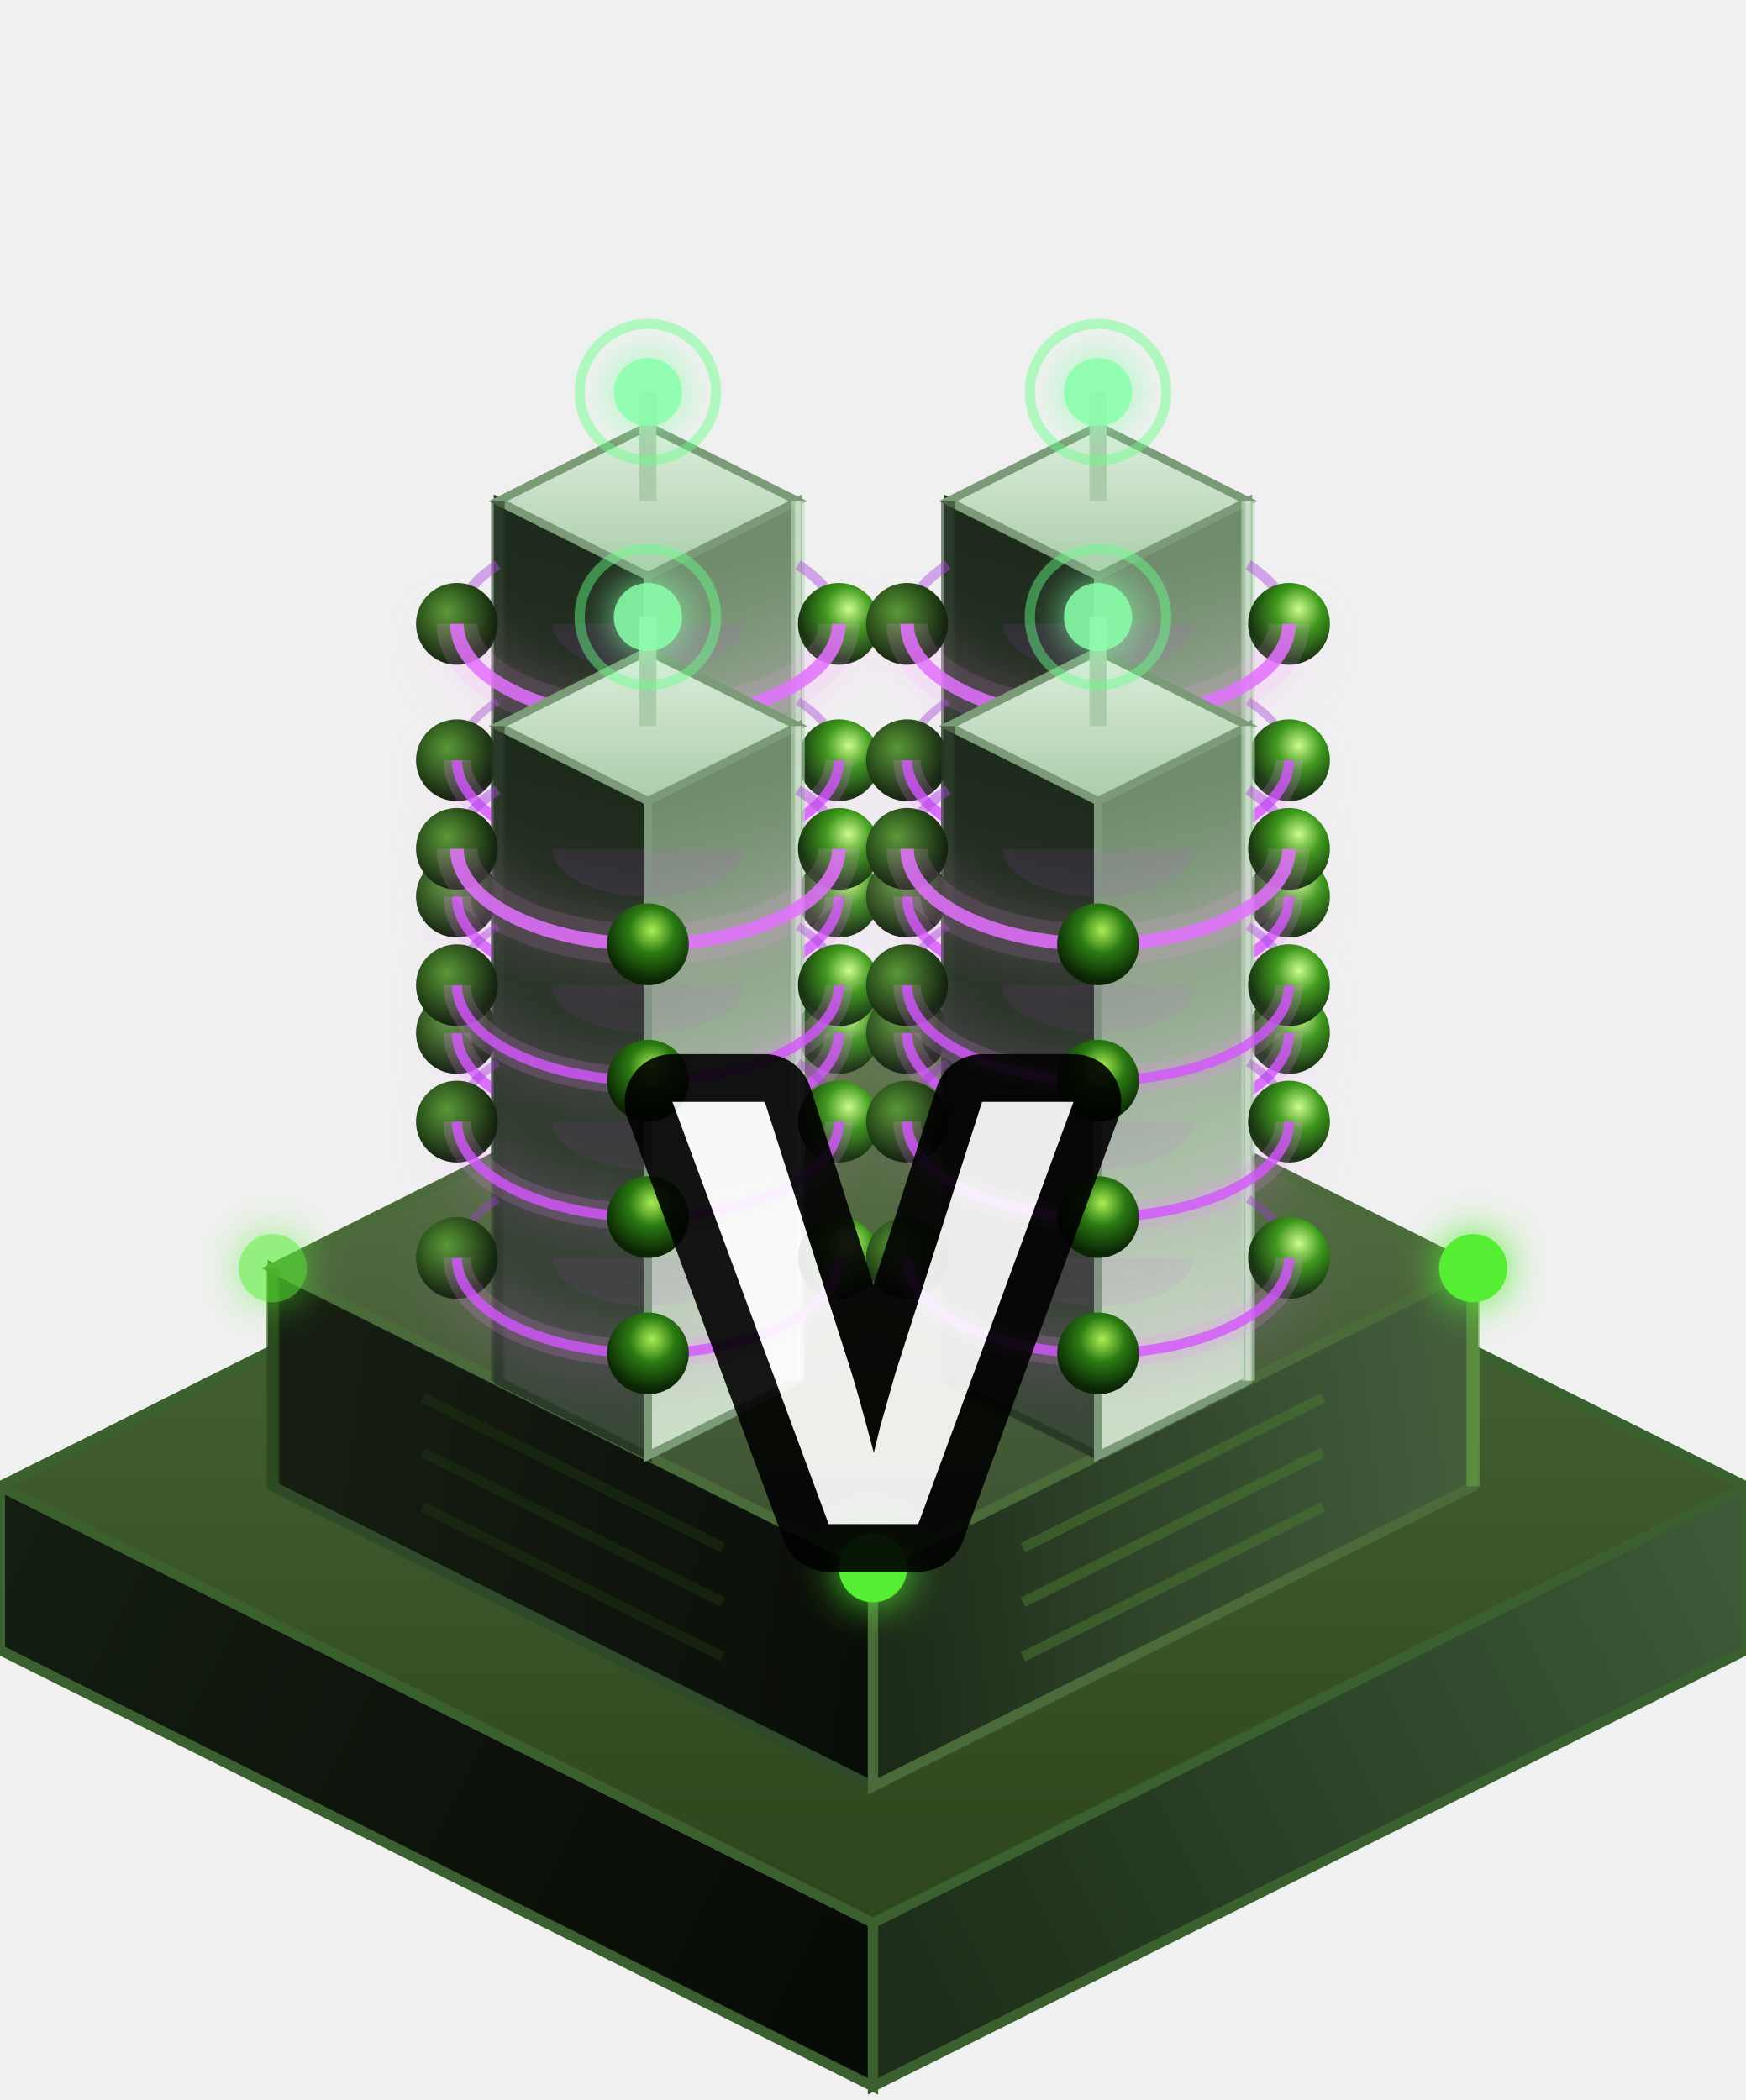
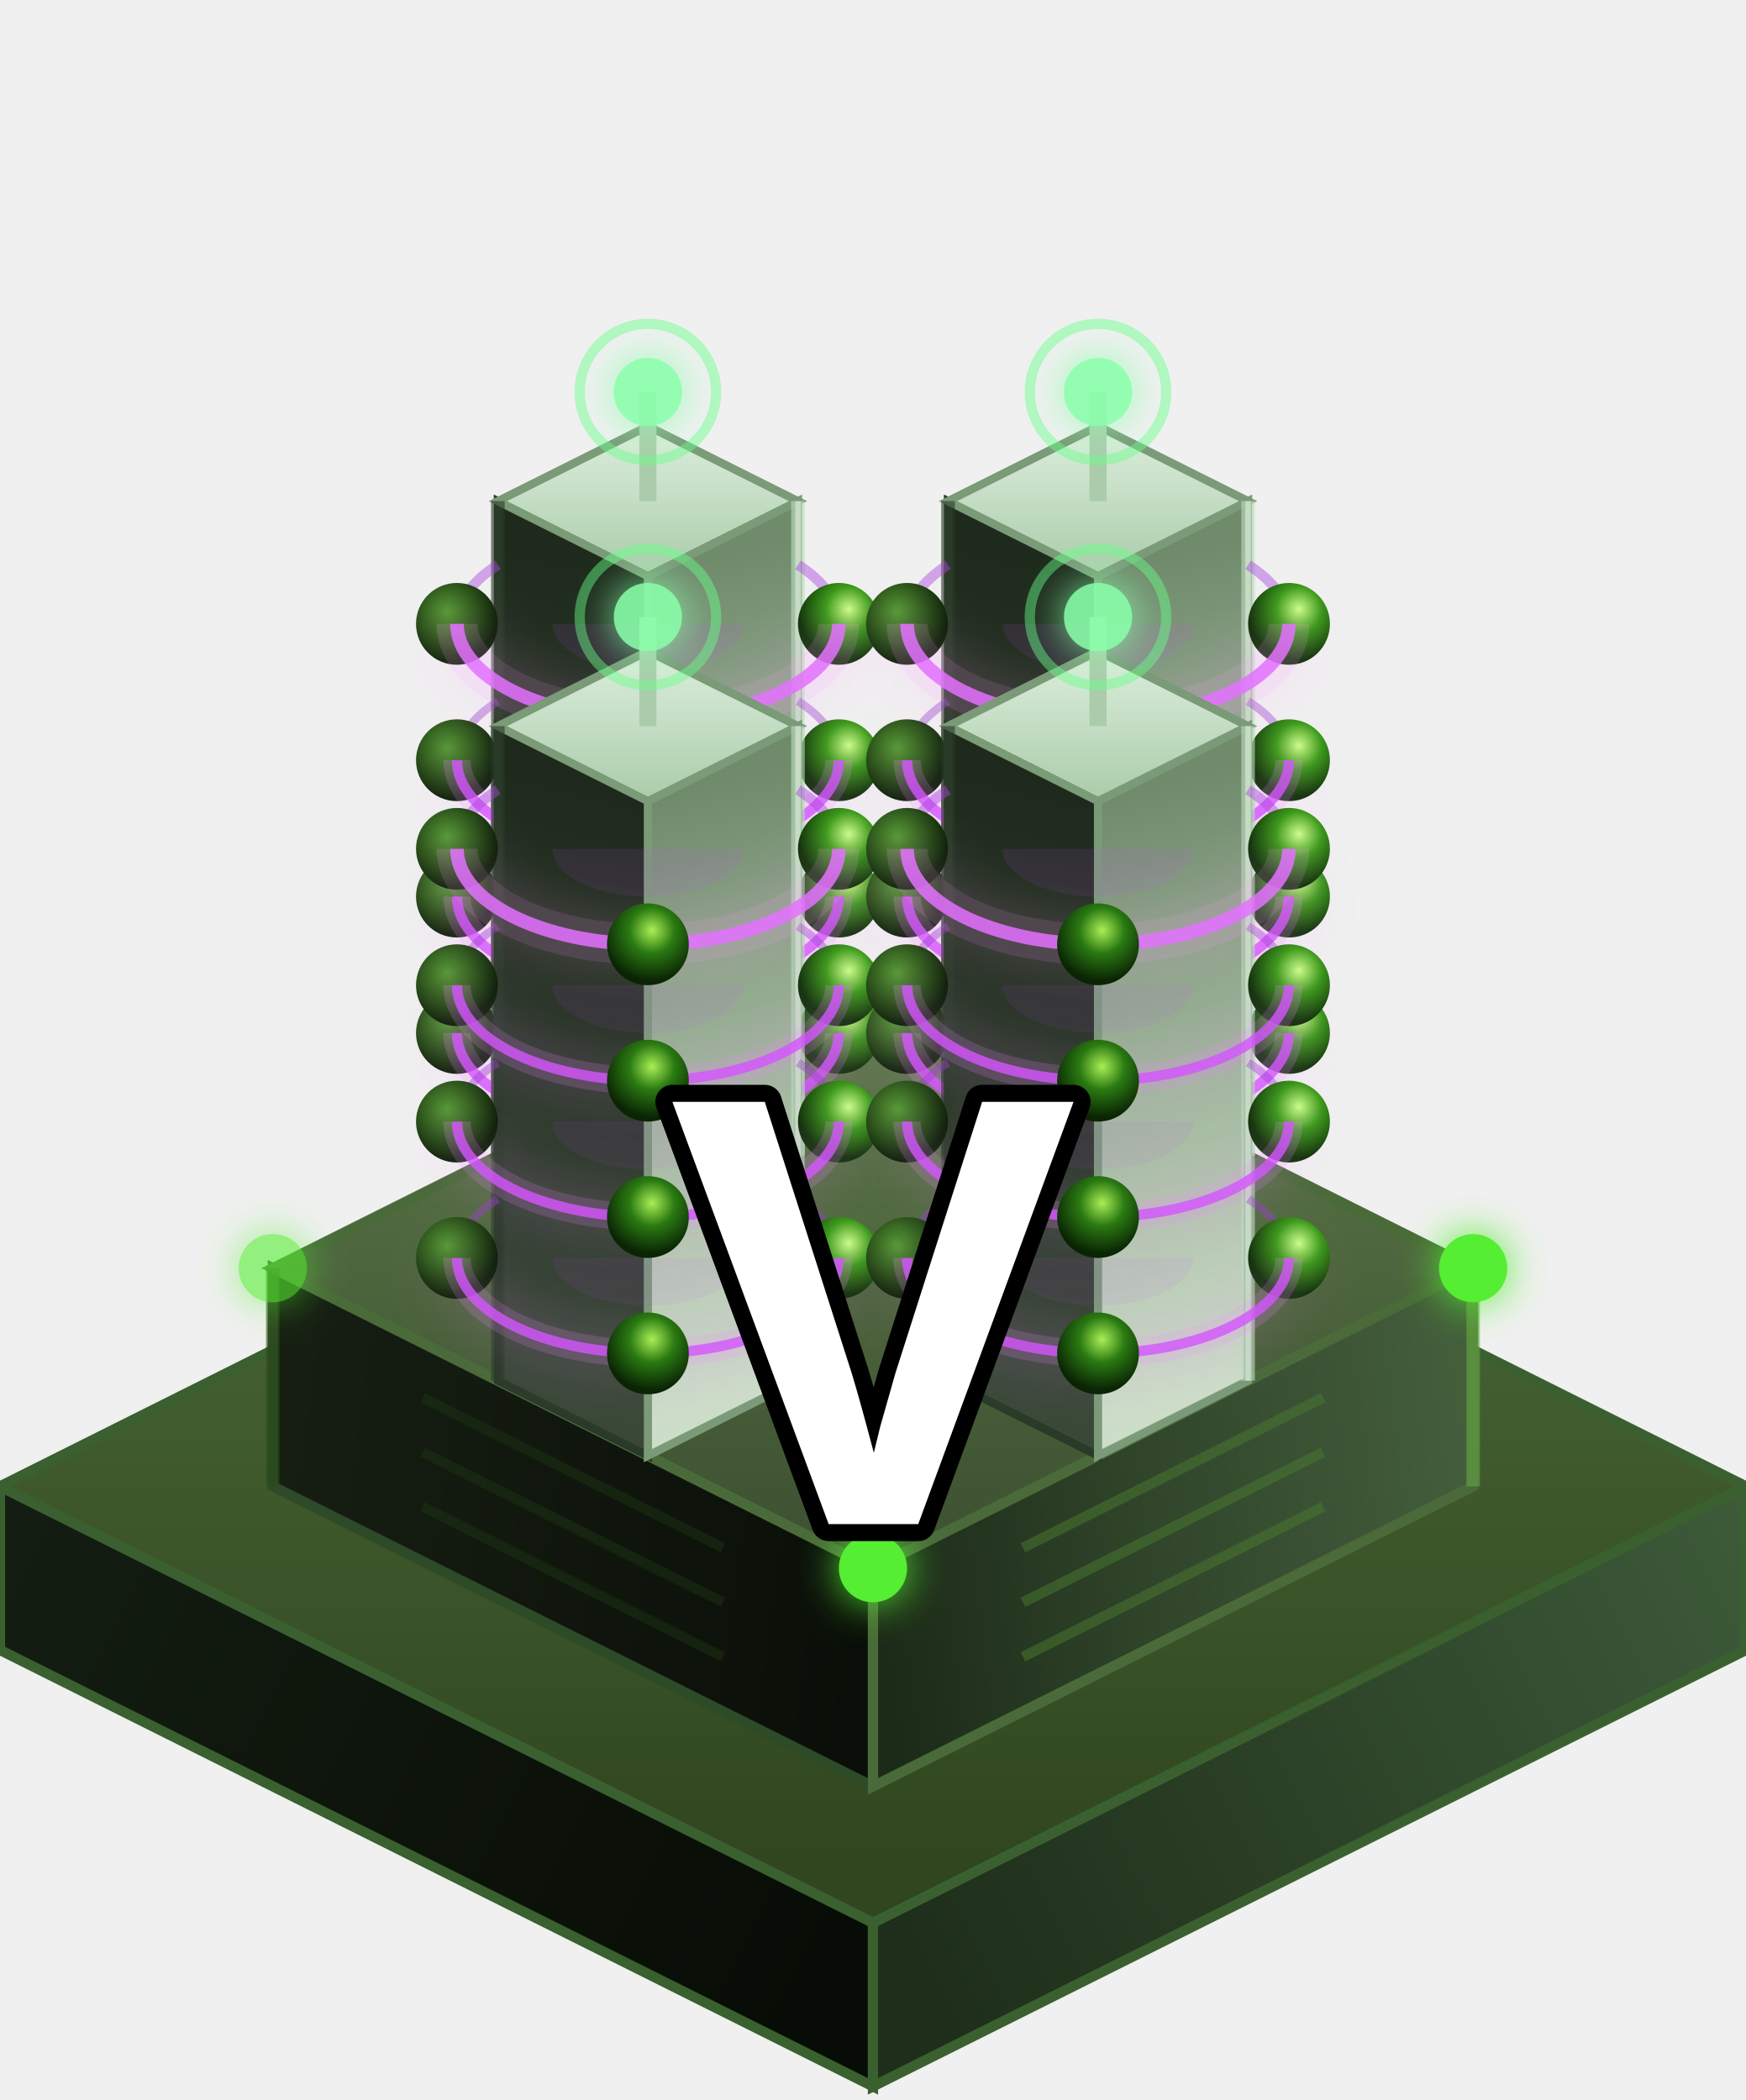
<svg xmlns="http://www.w3.org/2000/svg" viewBox="-128 -178 256 308" width="256" height="308">
  <defs>
    <linearGradient id="fR" gradientUnits="userSpaceOnUse" x1="128" y1="32" x2="0" y2="96">
      <stop offset="0%" stop-color="#3e5c3a" />
      <stop offset="100%" stop-color="#1e2e1a" />
    </linearGradient>
    <linearGradient id="fL" gradientUnits="userSpaceOnUse" x1="-128" y1="32" x2="0" y2="96">
      <stop offset="0%" stop-color="#141e12" />
      <stop offset="100%" stop-color="#080c06" />
    </linearGradient>
    <linearGradient id="fT" gradientUnits="userSpaceOnUse" x1="0" y1="-32" x2="0" y2="96">
      <stop offset="0%" stop-color="#50703e" />
      <stop offset="100%" stop-color="#30461e" />
    </linearGradient>
    <linearGradient id="bR" gradientUnits="userSpaceOnUse" x1="88" y1="4" x2="0" y2="16">
      <stop offset="0%" stop-color="#445e3c" />
      <stop offset="60%" stop-color="#2e4228" />
      <stop offset="100%" stop-color="#1c2a18" />
    </linearGradient>
    <linearGradient id="bL" gradientUnits="userSpaceOnUse" x1="-88" y1="4" x2="0" y2="16">
      <stop offset="0%" stop-color="#161e12" />
      <stop offset="100%" stop-color="#0a0e08" />
    </linearGradient>
    <linearGradient id="bT" gradientUnits="userSpaceOnUse" x1="0" y1="-72" x2="0" y2="16">
      <stop offset="0%" stop-color="#5e7a4a" />
      <stop offset="100%" stop-color="#3c5030" />
    </linearGradient>
    <linearGradient id="tR" gradientUnits="userSpaceOnUse" x1="22" y1="-53" x2="0" y2="-138">
      <stop offset="0%" stop-color="#ccddc8" />
      <stop offset="50%" stop-color="#a0b89c" />
      <stop offset="100%" stop-color="#708a6c" />
    </linearGradient>
    <linearGradient id="tL" gradientUnits="userSpaceOnUse" x1="-22" y1="-53" x2="0" y2="-138">
      <stop offset="0%" stop-color="#3a4838" />
      <stop offset="100%" stop-color="#1e2a1c" />
    </linearGradient>
    <linearGradient id="tTop" gradientUnits="userSpaceOnUse" x1="0" y1="-160" x2="0" y2="-138">
      <stop offset="0%" stop-color="#ddeedd" />
      <stop offset="100%" stop-color="#aaccaa" />
    </linearGradient>
    <radialGradient id="podLit" cx="62%" cy="32%" r="62%">
      <stop offset="0%" stop-color="#ccff88" />
      <stop offset="45%" stop-color="#3a9918" />
      <stop offset="100%" stop-color="#0e3006" />
    </radialGradient>
    <radialGradient id="podFront" cx="55%" cy="33%" r="62%">
      <stop offset="0%" stop-color="#aaee55" />
      <stop offset="45%" stop-color="#2a7a12" />
      <stop offset="100%" stop-color="#0a2404" />
    </radialGradient>
    <radialGradient id="podDim" cx="38%" cy="35%" r="62%">
      <stop offset="0%" stop-color="#559933" />
      <stop offset="100%" stop-color="#0a1e04" />
    </radialGradient>
    <filter id="glow" x="-60%" y="-60%" width="220%" height="220%">
      <feGaussianBlur stdDeviation="3" result="blur" />
      <feMerge>
        <feMergeNode in="blur" />
        <feMergeNode in="SourceGraphic" />
      </feMerge>
    </filter>
    <filter id="softglow" x="-80%" y="-80%" width="260%" height="260%">
      <feGaussianBlur stdDeviation="6" result="blur" />
      <feMerge>
        <feMergeNode in="blur" />
        <feMergeNode in="SourceGraphic" />
      </feMerge>
    </filter>
    <filter id="ringbloom" x="-100%" y="-100%" width="300%" height="300%">
      <feGaussianBlur stdDeviation="4" result="blur" />
      <feMerge>
        <feMergeNode in="blur" />
        <feMergeNode in="SourceGraphic" />
      </feMerge>
    </filter>
  </defs>
  <polygon points="-128,64 0,128 0,104 -128,40" fill="url(#fL)" stroke="#3a6030" stroke-width="1.5" />
  <polygon points="128,64 0,128 0,104 128,40" fill="url(#fR)" stroke="#3a6030" stroke-width="1.5" />
  <polygon points="0,-24 128,40 0,104 -128,40" fill="url(#fT)" stroke="#3a6030" stroke-width="1.5" />
  <g transform="translate(0, 36)">
    <polygon points="-88,4 0,48 0,16 -88,-28" fill="url(#bL)" stroke="#2e4a28" stroke-width="1.5" />
    <polygon points="88,4 0,48 0,16 88,-28" fill="url(#bR)" stroke="#4a6a3a" stroke-width="1.5" />
    <polygon points="0,-72 88,-28 0,16 -88,-28" fill="url(#bT)" stroke="#4a6a3a" stroke-width="1.5" />
    <line x1="88" y1="4" x2="88" y2="-28" stroke="#66aa44" stroke-width="2" opacity="0.55" />
    <line x1="66" y1="7" x2="22" y2="29" stroke="#4a7a30" stroke-width="1.5" opacity="0.5" />
    <line x1="66" y1="-1" x2="22" y2="21" stroke="#4a7a30" stroke-width="1.5" opacity="0.5" />
    <line x1="66" y1="-9" x2="22" y2="13" stroke="#4a7a30" stroke-width="1.5" opacity="0.5" />
    <line x1="-88" y1="4" x2="-88" y2="-28" stroke="#2a4a18" stroke-width="2" opacity="0.55" />
    <line x1="-66" y1="7" x2="-22" y2="29" stroke="#1e3a14" stroke-width="1.5" opacity="0.4" />
    <line x1="-66" y1="-1" x2="-22" y2="21" stroke="#1e3a14" stroke-width="1.5" opacity="0.4" />
    <line x1="-66" y1="-9" x2="-22" y2="13" stroke="#1e3a14" stroke-width="1.5" opacity="0.4" />
    <circle cx="88" cy="-28" r="5" fill="#55ee33" filter="url(#glow)" />
    <circle cx="-88" cy="-28" r="5" fill="#55ee33" filter="url(#glow)" opacity="0.6" />
    <circle cx="0" cy="16" r="5" fill="#55ee33" filter="url(#glow)" />
    <g transform="translate(-33, 8.5)">
      <polygon points="-22,-53 0,-42 0,-138 -22,-149" fill="url(#tL)" stroke="#2a3a28" stroke-width="1.2" />
      <polygon points="22,-53 0,-42 0,-138 22,-149" fill="url(#tR)" stroke="#7a9a78" stroke-width="1.2" />
      <polygon points="0,-160 22,-149 0,-138 -22,-149" fill="url(#tTop)" stroke="#7a9a78" stroke-width="1.2" />
      <line x1="22" y1="-53" x2="22" y2="-149" stroke="#bbddbb" stroke-width="2" opacity="0.6" />
      <line x1="22" y1="-53" x2="22" y2="-149" stroke="#ffffff" stroke-width="0.8" opacity="0.4" />
      <line x1="-22" y1="-53" x2="-22" y2="-149" stroke="#2a3a28" stroke-width="2" opacity="0.6" />
      <g transform="translate(0, 11)">
        <path d="M 28,-82   A 28,14 0 0,0 22,-90.66" fill="none" stroke="#993acc" stroke-width="1.2" opacity="0.4" />
        <path d="M -22,-90.66 A 28,14 0 0,0 -28,-82" fill="none" stroke="#993acc" stroke-width="1.2" opacity="0.4" />
        <path d="M 28,-102  A 28,14 0 0,0 22,-110.66" fill="none" stroke="#993acc" stroke-width="1.2" opacity="0.4" />
        <path d="M -22,-110.66 A 28,14 0 0,0 -28,-102" fill="none" stroke="#993acc" stroke-width="1.2" opacity="0.4" />
        <path d="M 28,-122  A 28,14 0 0,0 22,-130.66" fill="none" stroke="#993acc" stroke-width="1.2" opacity="0.4" />
        <path d="M -22,-130.66 A 28,14 0 0,0 -28,-122" fill="none" stroke="#993acc" stroke-width="1.2" opacity="0.4" />
        <path d="M 28,-142  A 28,14 0 0,0 22,-150.66" fill="none" stroke="#aa44dd" stroke-width="1.5" opacity="0.45" />
        <path d="M -22,-150.66 A 28,14 0 0,0 -28,-142" fill="none" stroke="#aa44dd" stroke-width="1.5" opacity="0.45" />
        <circle cx="28" cy="-82" r="6" fill="url(#podLit)" />
        <circle cx="-28" cy="-82" r="6" fill="url(#podDim)" />
        <circle cx="28" cy="-102" r="6" fill="url(#podLit)" />
        <circle cx="-28" cy="-102" r="6" fill="url(#podDim)" />
        <circle cx="28" cy="-122" r="6" fill="url(#podLit)" />
        <circle cx="-28" cy="-122" r="6" fill="url(#podDim)" />
        <circle cx="28" cy="-142" r="6" fill="url(#podLit)" />
        <circle cx="-28" cy="-142" r="6" fill="url(#podDim)" />
        <path d="M 28,-82  A 28,14 0 0,1 -28,-82" fill="none" stroke="#cc44ff" stroke-width="1.5" opacity="0.8" />
        <path d="M 28,-82  A 28,14 0 0,1 -28,-82" fill="none" stroke="#ee88ff" stroke-width="4" opacity="0.25" filter="url(#ringbloom)" />
        <path d="M 14,-82  A 14,7  0 0,1 -14,-82 Z" fill="#cc44ff" opacity="0.08" />
        <path d="M 28,-102 A 28,14 0 0,1 -28,-102" fill="none" stroke="#cc44ff" stroke-width="1.5" opacity="0.8" />
        <path d="M 28,-102 A 28,14 0 0,1 -28,-102" fill="none" stroke="#ee88ff" stroke-width="4" opacity="0.25" filter="url(#ringbloom)" />
        <path d="M 14,-102 A 14,7  0 0,1 -14,-102 Z" fill="#cc44ff" opacity="0.08" />
        <path d="M 28,-122 A 28,14 0 0,1 -28,-122" fill="none" stroke="#cc44ff" stroke-width="1.5" opacity="0.8" />
        <path d="M 28,-122 A 28,14 0 0,1 -28,-122" fill="none" stroke="#ee88ff" stroke-width="4" opacity="0.25" filter="url(#ringbloom)" />
        <path d="M 14,-122 A 14,7  0 0,1 -14,-122 Z" fill="#cc44ff" opacity="0.08" />
        <path d="M 28,-142 A 28,14 0 0,1 -28,-142" fill="none" stroke="#dd66ff" stroke-width="2" opacity="0.85" />
        <path d="M 28,-142 A 28,14 0 0,1 -28,-142" fill="none" stroke="#ff99ff" stroke-width="6" opacity="0.2" filter="url(#ringbloom)" />
        <path d="M 14,-142 A 14,7  0 0,1 -14,-142 Z" fill="#cc44ff" opacity="0.1" />
        <circle cx="0" cy="-68" r="6" fill="url(#podFront)" />
        <circle cx="0" cy="-88" r="6" fill="url(#podFront)" />
        <circle cx="0" cy="-108" r="6" fill="url(#podFront)" />
        <circle cx="0" cy="-128" r="6" fill="url(#podFront)" />
        <line x1="0" y1="-160" x2="0" y2="-176" stroke="#aaccaa" stroke-width="2.5" />
        <circle cx="0" cy="-176" r="5" fill="#88ffaa" opacity="0.9" filter="url(#glow)" />
        <circle cx="0" cy="-176" r="10" fill="none" stroke="#66ff88" stroke-width="1.5" opacity="0.45" />
      </g>
    </g>
    <g transform="translate(33, 8.5)">
      <polygon points="-22,-53 0,-42 0,-138 -22,-149" fill="url(#tL)" stroke="#2a3a28" stroke-width="1.2" />
      <polygon points="22,-53 0,-42 0,-138 22,-149" fill="url(#tR)" stroke="#7a9a78" stroke-width="1.2" />
      <polygon points="0,-160 22,-149 0,-138 -22,-149" fill="url(#tTop)" stroke="#7a9a78" stroke-width="1.2" />
      <line x1="22" y1="-53" x2="22" y2="-149" stroke="#bbddbb" stroke-width="2" opacity="0.6" />
      <line x1="22" y1="-53" x2="22" y2="-149" stroke="#ffffff" stroke-width="0.8" opacity="0.4" />
      <line x1="-22" y1="-53" x2="-22" y2="-149" stroke="#2a3a28" stroke-width="2" opacity="0.6" />
      <g transform="translate(0, 11)">
        <path d="M 28,-82   A 28,14 0 0,0 22,-90.66" fill="none" stroke="#993acc" stroke-width="1.2" opacity="0.4" />
        <path d="M -22,-90.66 A 28,14 0 0,0 -28,-82" fill="none" stroke="#993acc" stroke-width="1.2" opacity="0.4" />
        <path d="M 28,-102  A 28,14 0 0,0 22,-110.66" fill="none" stroke="#993acc" stroke-width="1.2" opacity="0.4" />
        <path d="M -22,-110.66 A 28,14 0 0,0 -28,-102" fill="none" stroke="#993acc" stroke-width="1.2" opacity="0.4" />
        <path d="M 28,-122  A 28,14 0 0,0 22,-130.66" fill="none" stroke="#993acc" stroke-width="1.2" opacity="0.4" />
        <path d="M -22,-130.66 A 28,14 0 0,0 -28,-122" fill="none" stroke="#993acc" stroke-width="1.2" opacity="0.4" />
        <path d="M 28,-142  A 28,14 0 0,0 22,-150.66" fill="none" stroke="#aa44dd" stroke-width="1.5" opacity="0.45" />
        <path d="M -22,-150.66 A 28,14 0 0,0 -28,-142" fill="none" stroke="#aa44dd" stroke-width="1.5" opacity="0.45" />
        <circle cx="28" cy="-82" r="6" fill="url(#podLit)" />
        <circle cx="-28" cy="-82" r="6" fill="url(#podDim)" />
        <circle cx="28" cy="-102" r="6" fill="url(#podLit)" />
        <circle cx="-28" cy="-102" r="6" fill="url(#podDim)" />
        <circle cx="28" cy="-122" r="6" fill="url(#podLit)" />
        <circle cx="-28" cy="-122" r="6" fill="url(#podDim)" />
        <circle cx="28" cy="-142" r="6" fill="url(#podLit)" />
        <circle cx="-28" cy="-142" r="6" fill="url(#podDim)" />
        <path d="M 28,-82  A 28,14 0 0,1 -28,-82" fill="none" stroke="#cc44ff" stroke-width="1.5" opacity="0.8" />
        <path d="M 28,-82  A 28,14 0 0,1 -28,-82" fill="none" stroke="#ee88ff" stroke-width="4" opacity="0.25" filter="url(#ringbloom)" />
        <path d="M 14,-82  A 14,7  0 0,1 -14,-82 Z" fill="#cc44ff" opacity="0.08" />
        <path d="M 28,-102 A 28,14 0 0,1 -28,-102" fill="none" stroke="#cc44ff" stroke-width="1.5" opacity="0.8" />
        <path d="M 28,-102 A 28,14 0 0,1 -28,-102" fill="none" stroke="#ee88ff" stroke-width="4" opacity="0.25" filter="url(#ringbloom)" />
        <path d="M 14,-102 A 14,7  0 0,1 -14,-102 Z" fill="#cc44ff" opacity="0.08" />
        <path d="M 28,-122 A 28,14 0 0,1 -28,-122" fill="none" stroke="#cc44ff" stroke-width="1.5" opacity="0.8" />
        <path d="M 28,-122 A 28,14 0 0,1 -28,-122" fill="none" stroke="#ee88ff" stroke-width="4" opacity="0.25" filter="url(#ringbloom)" />
        <path d="M 14,-122 A 14,7  0 0,1 -14,-122 Z" fill="#cc44ff" opacity="0.08" />
        <path d="M 28,-142 A 28,14 0 0,1 -28,-142" fill="none" stroke="#dd66ff" stroke-width="2" opacity="0.85" />
        <path d="M 28,-142 A 28,14 0 0,1 -28,-142" fill="none" stroke="#ff99ff" stroke-width="6" opacity="0.2" filter="url(#ringbloom)" />
        <path d="M 14,-142 A 14,7  0 0,1 -14,-142 Z" fill="#cc44ff" opacity="0.1" />
        <circle cx="0" cy="-68" r="6" fill="url(#podFront)" />
        <circle cx="0" cy="-88" r="6" fill="url(#podFront)" />
        <circle cx="0" cy="-108" r="6" fill="url(#podFront)" />
        <circle cx="0" cy="-128" r="6" fill="url(#podFront)" />
        <line x1="0" y1="-160" x2="0" y2="-176" stroke="#aaccaa" stroke-width="2.5" />
        <circle cx="0" cy="-176" r="5" fill="#88ffaa" opacity="0.9" filter="url(#glow)" />
        <circle cx="0" cy="-176" r="10" fill="none" stroke="#66ff88" stroke-width="1.5" opacity="0.45" />
      </g>
    </g>
    <g transform="translate(-33, 41.5)">
      <polygon points="-22,-53 0,-42 0,-138 -22,-149" fill="url(#tL)" stroke="#2a3a28" stroke-width="1.2" />
      <polygon points="22,-53 0,-42 0,-138 22,-149" fill="url(#tR)" stroke="#7a9a78" stroke-width="1.2" />
      <polygon points="0,-160 22,-149 0,-138 -22,-149" fill="url(#tTop)" stroke="#7a9a78" stroke-width="1.2" />
      <line x1="22" y1="-53" x2="22" y2="-149" stroke="#bbddbb" stroke-width="2" opacity="0.6" />
      <line x1="22" y1="-53" x2="22" y2="-149" stroke="#ffffff" stroke-width="0.8" opacity="0.4" />
      <line x1="-22" y1="-53" x2="-22" y2="-149" stroke="#2a3a28" stroke-width="2" opacity="0.6" />
      <g transform="translate(0, 11)">
        <path d="M 28,-82   A 28,14 0 0,0 22,-90.66" fill="none" stroke="#993acc" stroke-width="1.2" opacity="0.4" />
        <path d="M -22,-90.66 A 28,14 0 0,0 -28,-82" fill="none" stroke="#993acc" stroke-width="1.2" opacity="0.4" />
        <path d="M 28,-102  A 28,14 0 0,0 22,-110.66" fill="none" stroke="#993acc" stroke-width="1.2" opacity="0.4" />
        <path d="M -22,-110.66 A 28,14 0 0,0 -28,-102" fill="none" stroke="#993acc" stroke-width="1.2" opacity="0.4" />
        <path d="M 28,-122  A 28,14 0 0,0 22,-130.66" fill="none" stroke="#993acc" stroke-width="1.2" opacity="0.4" />
        <path d="M -22,-130.66 A 28,14 0 0,0 -28,-122" fill="none" stroke="#993acc" stroke-width="1.2" opacity="0.4" />
        <path d="M 28,-142  A 28,14 0 0,0 22,-150.66" fill="none" stroke="#aa44dd" stroke-width="1.5" opacity="0.45" />
        <path d="M -22,-150.66 A 28,14 0 0,0 -28,-142" fill="none" stroke="#aa44dd" stroke-width="1.5" opacity="0.45" />
        <circle cx="28" cy="-82" r="6" fill="url(#podLit)" />
        <circle cx="-28" cy="-82" r="6" fill="url(#podDim)" />
        <circle cx="28" cy="-102" r="6" fill="url(#podLit)" />
        <circle cx="-28" cy="-102" r="6" fill="url(#podDim)" />
        <circle cx="28" cy="-122" r="6" fill="url(#podLit)" />
        <circle cx="-28" cy="-122" r="6" fill="url(#podDim)" />
        <circle cx="28" cy="-142" r="6" fill="url(#podLit)" />
        <circle cx="-28" cy="-142" r="6" fill="url(#podDim)" />
        <path d="M 28,-82  A 28,14 0 0,1 -28,-82" fill="none" stroke="#cc44ff" stroke-width="1.5" opacity="0.8" />
        <path d="M 28,-82  A 28,14 0 0,1 -28,-82" fill="none" stroke="#ee88ff" stroke-width="4" opacity="0.25" filter="url(#ringbloom)" />
        <path d="M 14,-82  A 14,7  0 0,1 -14,-82 Z" fill="#cc44ff" opacity="0.08" />
        <path d="M 28,-102 A 28,14 0 0,1 -28,-102" fill="none" stroke="#cc44ff" stroke-width="1.5" opacity="0.8" />
        <path d="M 28,-102 A 28,14 0 0,1 -28,-102" fill="none" stroke="#ee88ff" stroke-width="4" opacity="0.25" filter="url(#ringbloom)" />
        <path d="M 14,-102 A 14,7  0 0,1 -14,-102 Z" fill="#cc44ff" opacity="0.08" />
        <path d="M 28,-122 A 28,14 0 0,1 -28,-122" fill="none" stroke="#cc44ff" stroke-width="1.5" opacity="0.8" />
        <path d="M 28,-122 A 28,14 0 0,1 -28,-122" fill="none" stroke="#ee88ff" stroke-width="4" opacity="0.25" filter="url(#ringbloom)" />
        <path d="M 14,-122 A 14,7  0 0,1 -14,-122 Z" fill="#cc44ff" opacity="0.08" />
        <path d="M 28,-142 A 28,14 0 0,1 -28,-142" fill="none" stroke="#dd66ff" stroke-width="2" opacity="0.85" />
        <path d="M 28,-142 A 28,14 0 0,1 -28,-142" fill="none" stroke="#ff99ff" stroke-width="6" opacity="0.2" filter="url(#ringbloom)" />
        <path d="M 14,-142 A 14,7  0 0,1 -14,-142 Z" fill="#cc44ff" opacity="0.1" />
        <circle cx="0" cy="-68" r="6" fill="url(#podFront)" />
        <circle cx="0" cy="-88" r="6" fill="url(#podFront)" />
        <circle cx="0" cy="-108" r="6" fill="url(#podFront)" />
        <circle cx="0" cy="-128" r="6" fill="url(#podFront)" />
        <line x1="0" y1="-160" x2="0" y2="-176" stroke="#aaccaa" stroke-width="2.5" />
        <circle cx="0" cy="-176" r="5" fill="#88ffaa" opacity="0.9" filter="url(#glow)" />
        <circle cx="0" cy="-176" r="10" fill="none" stroke="#66ff88" stroke-width="1.5" opacity="0.45" />
      </g>
    </g>
    <g transform="translate(33, 41.5)">
      <polygon points="-22,-53 0,-42 0,-138 -22,-149" fill="url(#tL)" stroke="#2a3a28" stroke-width="1.2" />
      <polygon points="22,-53 0,-42 0,-138 22,-149" fill="url(#tR)" stroke="#7a9a78" stroke-width="1.2" />
      <polygon points="0,-160 22,-149 0,-138 -22,-149" fill="url(#tTop)" stroke="#7a9a78" stroke-width="1.2" />
      <line x1="22" y1="-53" x2="22" y2="-149" stroke="#bbddbb" stroke-width="2" opacity="0.6" />
      <line x1="22" y1="-53" x2="22" y2="-149" stroke="#ffffff" stroke-width="0.8" opacity="0.4" />
      <line x1="-22" y1="-53" x2="-22" y2="-149" stroke="#2a3a28" stroke-width="2" opacity="0.6" />
      <g transform="translate(0, 11)">
        <path d="M 28,-82   A 28,14 0 0,0 22,-90.66" fill="none" stroke="#993acc" stroke-width="1.2" opacity="0.4" />
        <path d="M -22,-90.66 A 28,14 0 0,0 -28,-82" fill="none" stroke="#993acc" stroke-width="1.2" opacity="0.4" />
        <path d="M 28,-102  A 28,14 0 0,0 22,-110.66" fill="none" stroke="#993acc" stroke-width="1.2" opacity="0.4" />
        <path d="M -22,-110.66 A 28,14 0 0,0 -28,-102" fill="none" stroke="#993acc" stroke-width="1.2" opacity="0.4" />
        <path d="M 28,-122  A 28,14 0 0,0 22,-130.66" fill="none" stroke="#993acc" stroke-width="1.2" opacity="0.4" />
        <path d="M -22,-130.66 A 28,14 0 0,0 -28,-122" fill="none" stroke="#993acc" stroke-width="1.2" opacity="0.4" />
        <path d="M 28,-142  A 28,14 0 0,0 22,-150.66" fill="none" stroke="#aa44dd" stroke-width="1.5" opacity="0.45" />
        <path d="M -22,-150.66 A 28,14 0 0,0 -28,-142" fill="none" stroke="#aa44dd" stroke-width="1.5" opacity="0.45" />
        <circle cx="28" cy="-82" r="6" fill="url(#podLit)" />
        <circle cx="-28" cy="-82" r="6" fill="url(#podDim)" />
        <circle cx="28" cy="-102" r="6" fill="url(#podLit)" />
        <circle cx="-28" cy="-102" r="6" fill="url(#podDim)" />
        <circle cx="28" cy="-122" r="6" fill="url(#podLit)" />
        <circle cx="-28" cy="-122" r="6" fill="url(#podDim)" />
        <circle cx="28" cy="-142" r="6" fill="url(#podLit)" />
        <circle cx="-28" cy="-142" r="6" fill="url(#podDim)" />
        <path d="M 28,-82  A 28,14 0 0,1 -28,-82" fill="none" stroke="#cc44ff" stroke-width="1.5" opacity="0.8" />
        <path d="M 28,-82  A 28,14 0 0,1 -28,-82" fill="none" stroke="#ee88ff" stroke-width="4" opacity="0.25" filter="url(#ringbloom)" />
        <path d="M 14,-82  A 14,7  0 0,1 -14,-82 Z" fill="#cc44ff" opacity="0.08" />
        <path d="M 28,-102 A 28,14 0 0,1 -28,-102" fill="none" stroke="#cc44ff" stroke-width="1.5" opacity="0.8" />
        <path d="M 28,-102 A 28,14 0 0,1 -28,-102" fill="none" stroke="#ee88ff" stroke-width="4" opacity="0.25" filter="url(#ringbloom)" />
        <path d="M 14,-102 A 14,7  0 0,1 -14,-102 Z" fill="#cc44ff" opacity="0.08" />
        <path d="M 28,-122 A 28,14 0 0,1 -28,-122" fill="none" stroke="#cc44ff" stroke-width="1.5" opacity="0.8" />
        <path d="M 28,-122 A 28,14 0 0,1 -28,-122" fill="none" stroke="#ee88ff" stroke-width="4" opacity="0.25" filter="url(#ringbloom)" />
        <path d="M 14,-122 A 14,7  0 0,1 -14,-122 Z" fill="#cc44ff" opacity="0.08" />
        <path d="M 28,-142 A 28,14 0 0,1 -28,-142" fill="none" stroke="#dd66ff" stroke-width="2" opacity="0.85" />
        <path d="M 28,-142 A 28,14 0 0,1 -28,-142" fill="none" stroke="#ff99ff" stroke-width="6" opacity="0.2" filter="url(#ringbloom)" />
        <path d="M 14,-142 A 14,7  0 0,1 -14,-142 Z" fill="#cc44ff" opacity="0.1" />
        <circle cx="0" cy="-68" r="6" fill="url(#podFront)" />
        <circle cx="0" cy="-88" r="6" fill="url(#podFront)" />
        <circle cx="0" cy="-108" r="6" fill="url(#podFront)" />
        <circle cx="0" cy="-128" r="6" fill="url(#podFront)" />
        <line x1="0" y1="-160" x2="0" y2="-176" stroke="#aaccaa" stroke-width="2.5" />
        <circle cx="0" cy="-176" r="5" fill="#88ffaa" opacity="0.9" filter="url(#glow)" />
        <circle cx="0" cy="-176" r="10" fill="none" stroke="#66ff88" stroke-width="1.5" opacity="0.45" />
      </g>
    </g>
  </g>
  <g>
-     <text x="0" y="20" font-family="'Arial Black', Arial, sans-serif" font-weight="900" font-size="90" text-anchor="middle" dominant-baseline="middle" stroke="#000000" stroke-width="14" stroke-linejoin="round" paint-order="stroke" fill="#ffffff" opacity="0.90">V</text>
+     <text x="0" y="20" font-family="'Arial Black', Arial, sans-serif" font-weight="900" font-size="90" text-anchor="middle" dominant-baseline="middle" fill="none" stroke="#000000" stroke-width="5" stroke-linejoin="round">V</text>
+     <text x="0" y="20" font-family="'Arial Black', Arial, sans-serif" font-weight="900" font-size="90" text-anchor="middle" dominant-baseline="middle" fill="#ffffff">V</text>
  </g>
</svg>
